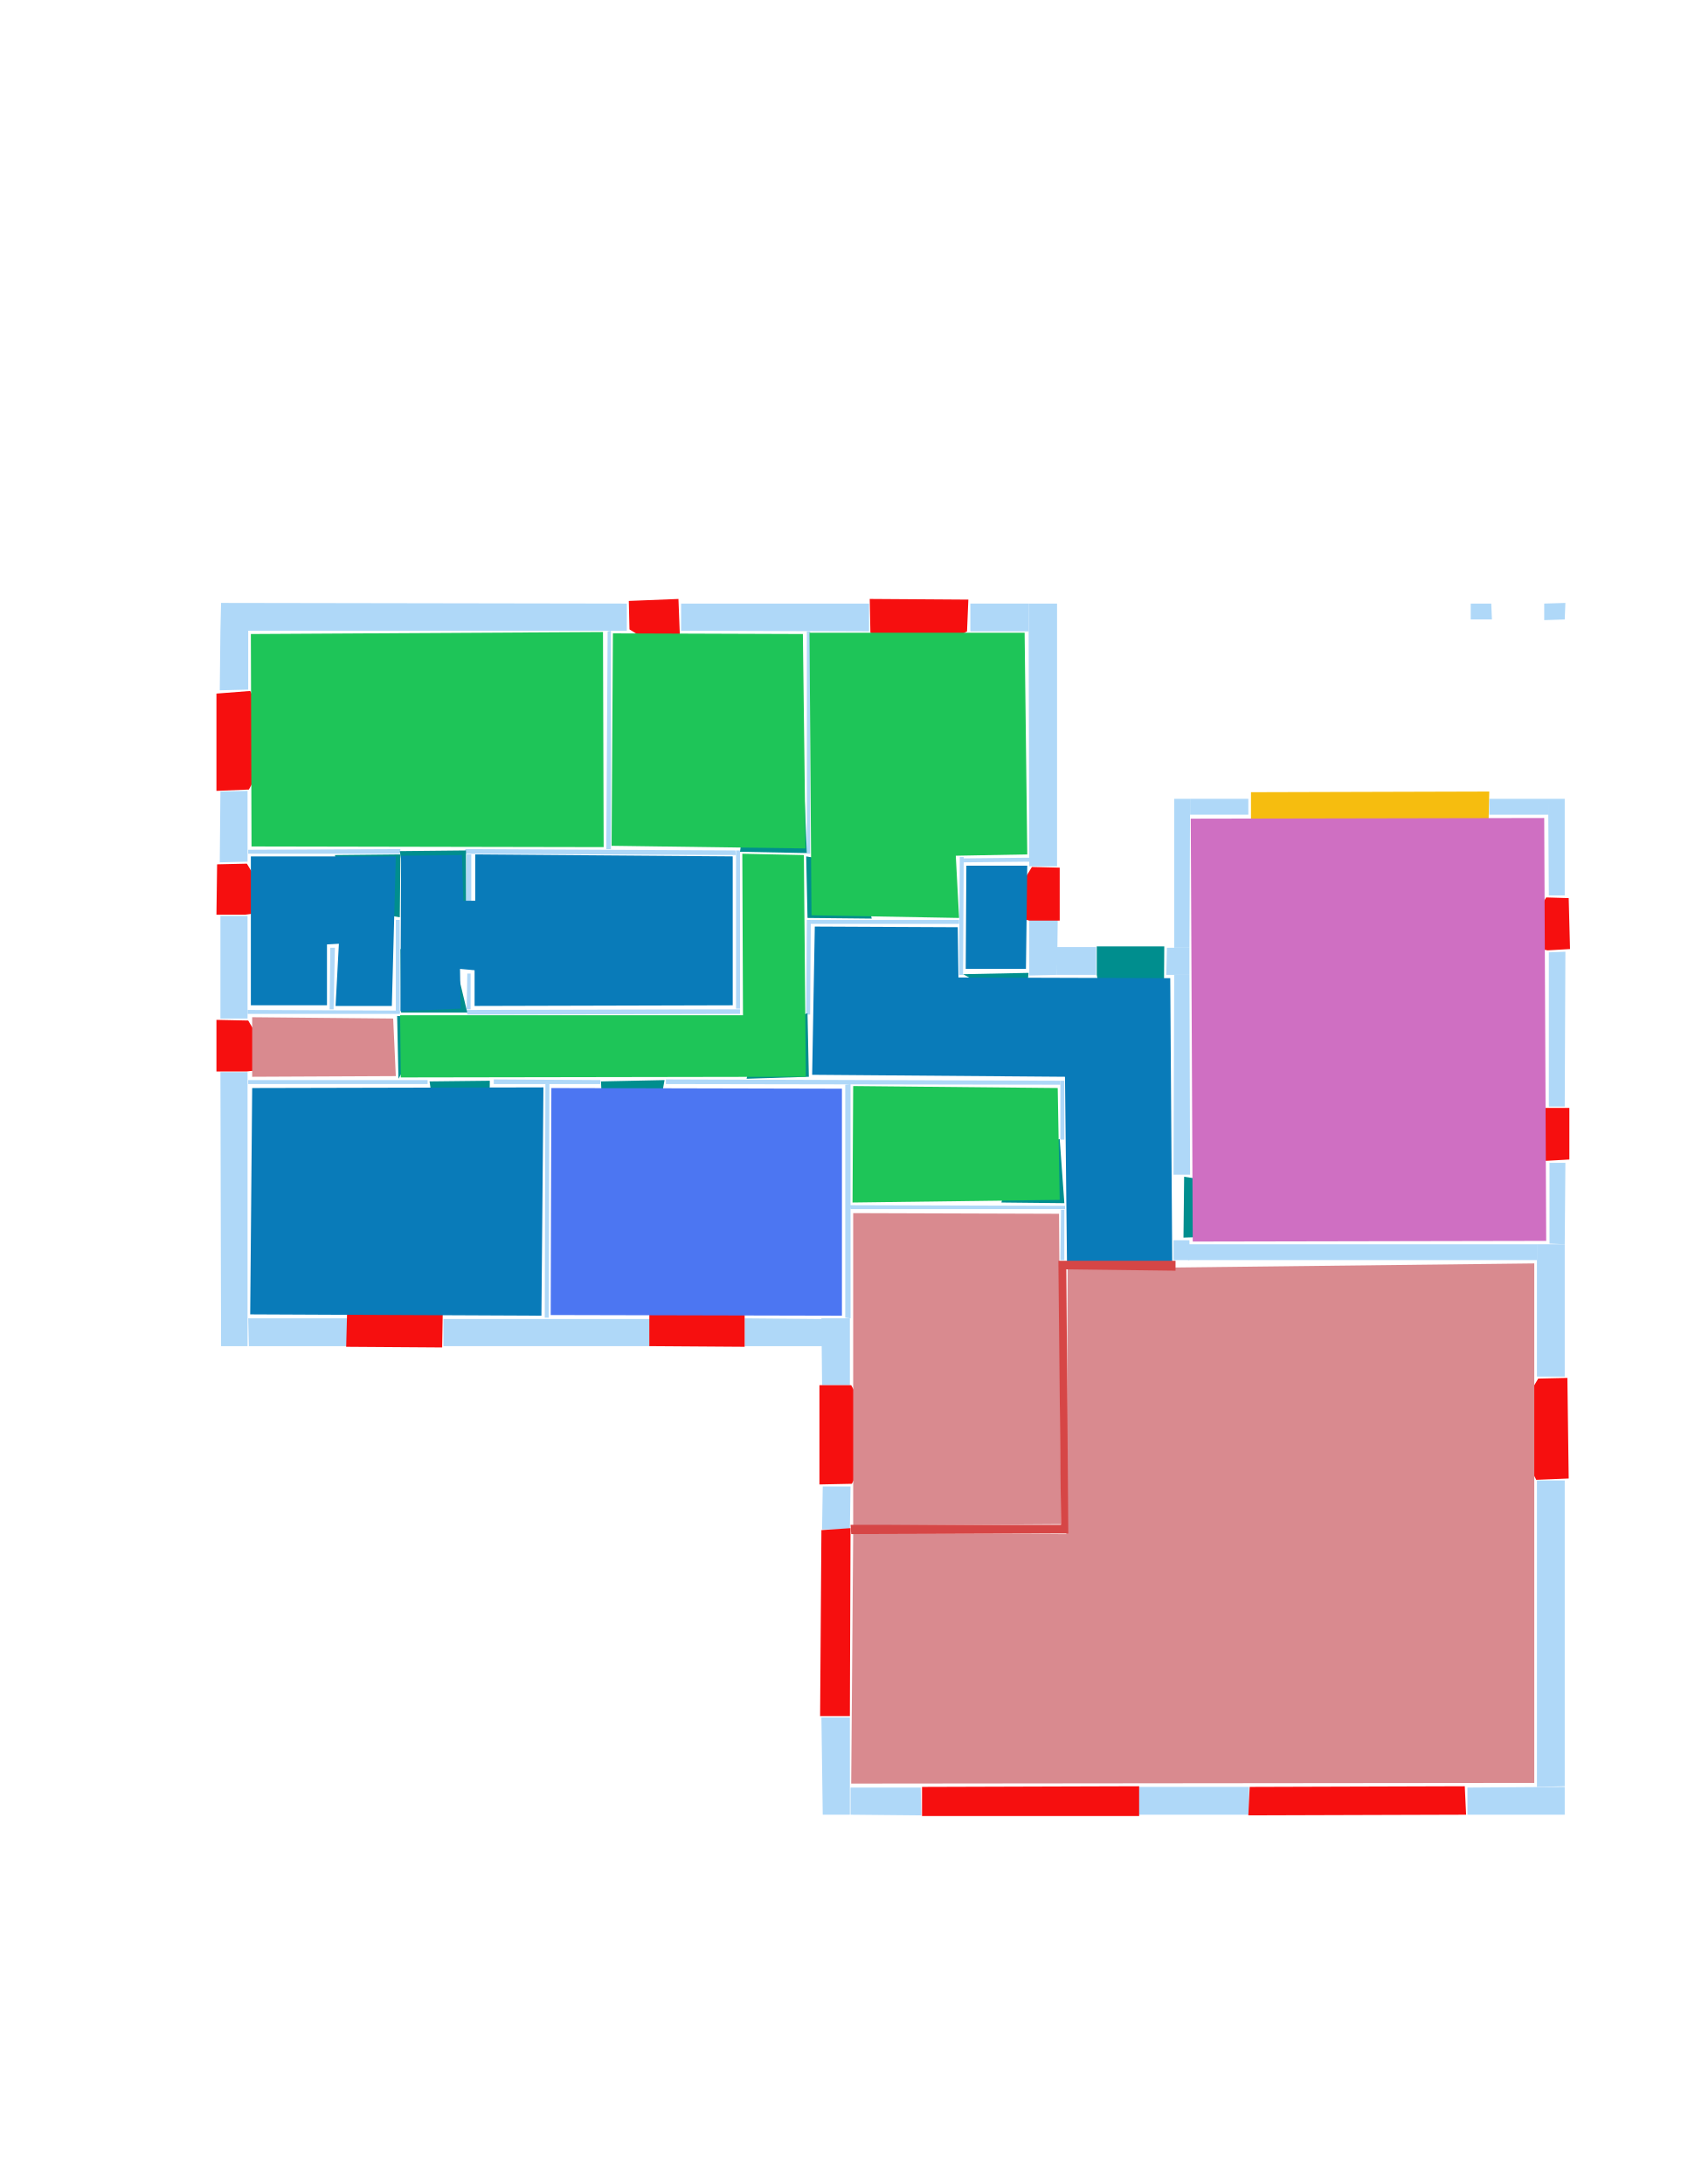
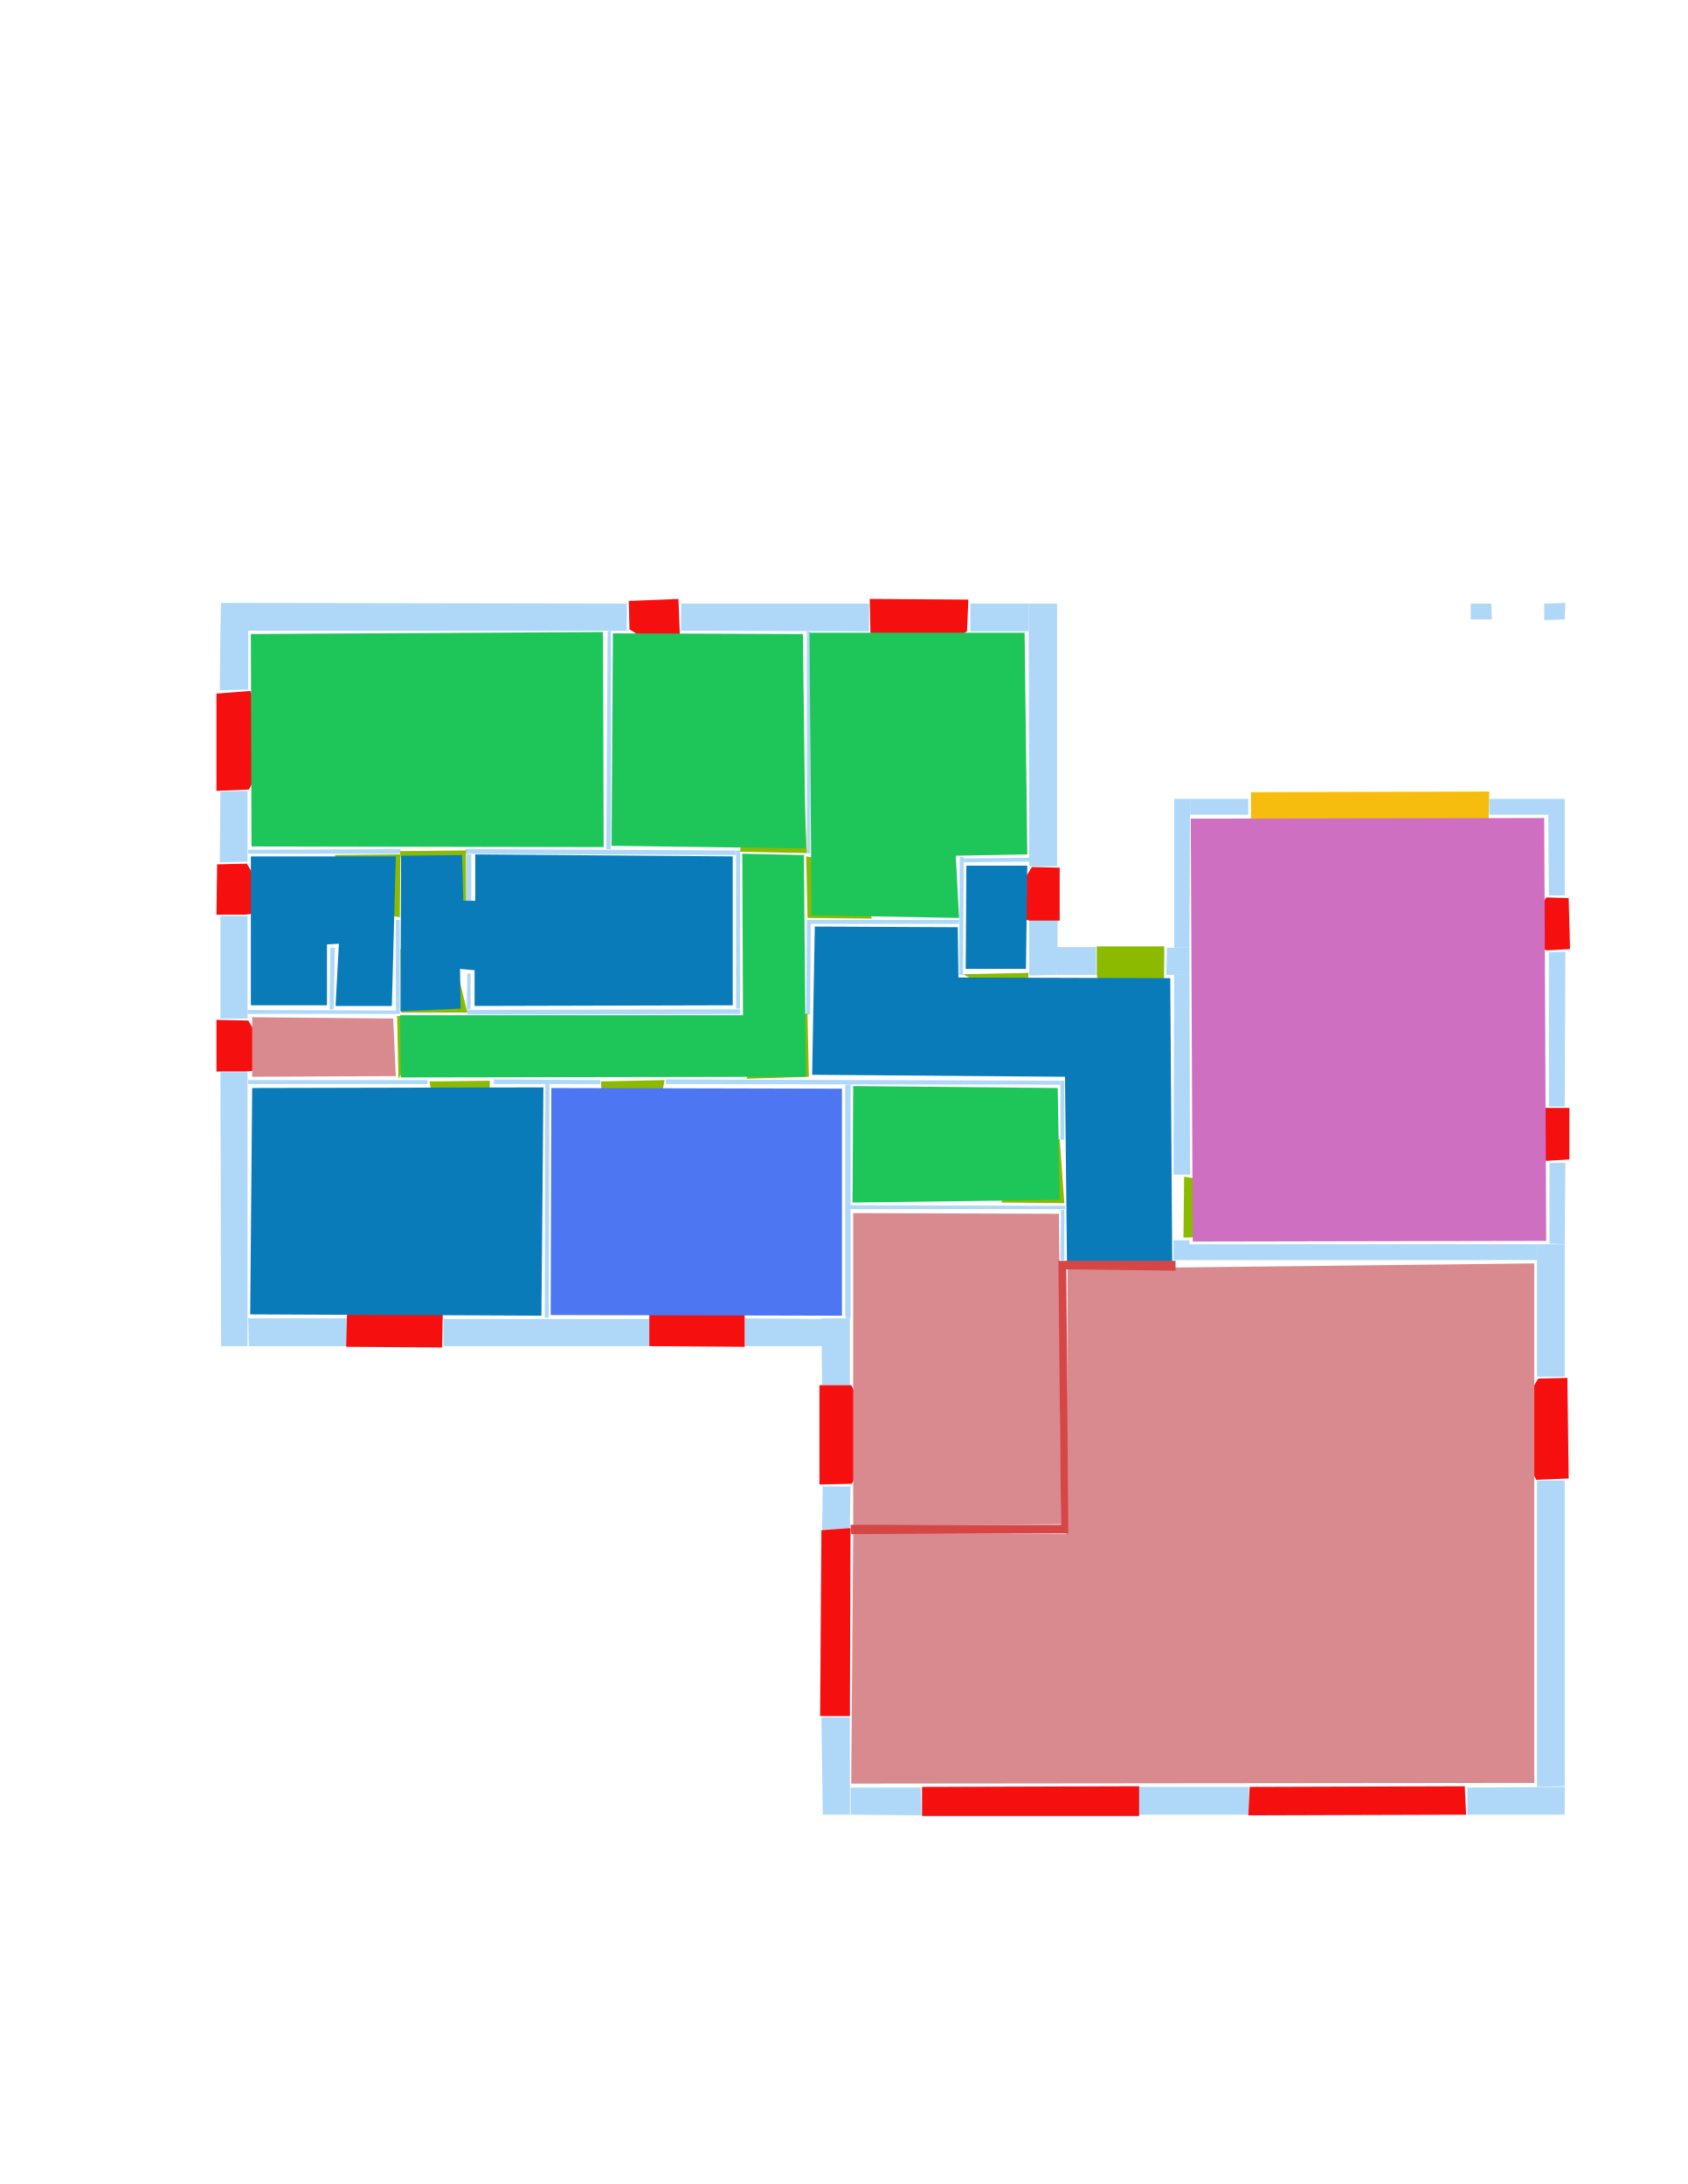
<svg xmlns="http://www.w3.org/2000/svg" version="1.1" width="2550" height="3300">
  <width>2479</width>
  <height>3508</height>
  <nclasslabel>50</nclasslabel>
  <nclassappear>6</nclassappear>
  <class>Bidet-1</class>
  <class>Bidet-2</class>
  <class>Bidet-3</class>
  <class>Bidet-4</class>
  <class>Door</class>
  <class>Door-1</class>
  <class>Door-23</class>
  <class>Oven-1</class>
  <class>Oven-2</class>
  <class>Oven-3</class>
  <class>Oven-4</class>
  <class>Parking</class>
  <class>Roof</class>
  <class>Room</class>
  <class>Separation</class>
  <class>Sink-1</class>
  <class>Sink-11</class>
  <class>Sink-12</class>
  <class>Sink-13</class>
  <class>Sink-14</class>
  <class>Sink-2</class>
  <class>Sink-3</class>
  <class>Sink-4</class>
  <class>Sink-5</class>
  <class>Sink-6</class>
  <class>Sofa-1</class>
  <class>Sofa-3</class>
  <class>Sofa-4</class>
  <class>Sofa-5</class>
  <class>Sofa-6</class>
  <class>Sofa-7</class>
  <class>Sofa-8</class>
  <class>Sofa-9</class>
  <class>Stairs-1</class>
  <class>Table-1</class>
  <class>Table-2</class>
  <class>Table-3</class>
  <class>Table-4</class>
  <class>Table-5</class>
  <class>Table-6</class>
  <class>Table-7</class>
  <class>Text</class>
  <class>Tub-1</class>
  <class>Tub-3</class>
  <class>TV-1</class>
  <class>TV-2</class>
  <class>Wall</class>
  <class>Wall-1</class>
  <class>Wallieee</class>
  <class>Window</class>
  <polygon class="Wall" fill="#AFD8F8" id="0" transcription="" points="332,1043 375,1042 375,953 333,953 " />
  <polygon class="Wall" fill="#AFD8F8" id="1" transcription="" points="334,911 333,953 947,953 947,912 " />
  <polygon class="Wall" fill="#AFD8F8" id="2" transcription="" points="1029,912 1029,953 1313,954 1313,912 " />
  <polygon class="Wall" fill="#AFD8F8" id="3" transcription="" points="1219,954 1224,954 1224,1290 1219,1290 " />
  <polygon class="Wall" fill="#AFD8F8" id="4" transcription="" points="1466,912 1466,954 1554,954 1554,912 " />
  <polygon class="Wall" fill="#AFD8F8" id="5" transcription="" points="1597,912 1554,912 1555,1309 1597,1309 " />
  <polygon class="Wall" fill="#AFD8F8" id="6" transcription="" points="1456,1303 1456,1297 1555,1296 1555,1302 " />
  <polygon class="Wall" fill="#AFD8F8" id="7" transcription="" points="1450,1295 1456,1295 1455,1473 1449,1473 " />
  <polygon class="Wall" fill="#AFD8F8" id="8" transcription="" points="1598,1390 1555,1390 1555,1474 1597,1473 " />
  <polygon class="Wall" fill="#AFD8F8" id="9" transcription="" points="1656,1431 1656,1473 1597,1473 1597,1431 " />
  <polygon class="Wall" fill="#AFD8F8" id="10" transcription="" points="1225,1390 1225,1396 1449,1396 1449,1390 " />
  <polygon class="Wall" fill="#AFD8F8" id="11" transcription="" points="1219,1390 1225,1390 1224,1533 1218,1533 " />
  <polygon class="Wall" fill="#AFD8F8" id="12" transcription="" points="1886,1231 1886,1207 1798,1207 1798,1231 " />
  <polygon class="Wall" fill="#AFD8F8" id="13" transcription="" points="1774,1207 1798,1207 1797,1432 1774,1432 " />
  <polygon class="Wall" fill="#AFD8F8" id="14" transcription="" points="1762,1473 1763,1432 1797,1432 1797,1473 " />
  <polygon class="Wall" fill="#AFD8F8" id="15" transcription="" points="1798,1775 1773,1775 1774,1473 1797,1473 " />
  <polygon class="Wall" fill="#AFD8F8" id="16" transcription="" points="1773,1874 1797,1874 1797,1904 1773,1904 " />
  <polygon class="Wall" fill="#AFD8F8" id="17" transcription="" points="2322,1904 2322,1880 1796,1880 1795,1904 " />
  <polygon class="Wall" fill="#AFD8F8" id="18" transcription="" points="2364,2080 2322,2080 2322,1880 2364,1880 " />
  <polygon class="Wall" fill="#AFD8F8" id="19" transcription="" points="2341,1757 2365,1757 2364,1880 2341,1879 " />
  <polygon class="Wall" fill="#AFD8F8" id="20" transcription="" points="2250,1231 2250,1207 2339,1207 2340,1231 " />
  <polygon class="Wall" fill="#AFD8F8" id="21" transcription="" points="1887,2700 1887,2742 1719,2742 1720,2700 " />
  <polygon class="Wall" fill="#AFD8F8" id="22" transcription="" points="2340,1439 2365,1438 2364,1672 2340,1672 " />
  <polygon class="Wall" fill="#AFD8F8" id="23" transcription="" points="2340,1353 2364,1353 2364,1207 2339,1207 " />
  <polygon class="Wall" fill="#AFD8F8" id="24" transcription="" points="2364,2237 2322,2237 2322,2700 2364,2699 " />
  <polygon class="Wall" fill="#AFD8F8" id="25" transcription="" points="2217,2701 2217,2742 2364,2742 2364,2700 " />
  <polygon class="Wall" fill="#AFD8F8" id="26" transcription="" points="918,954 923,953 923,1283 916,1283 " />
  <polygon class="Wall" fill="#AFD8F8" id="27" transcription="" points="704,1361 705,1291 712,1291 712,1361 " />
  <polygon class="Wall" fill="#AFD8F8" id="28" transcription="" points="706,1471 705,1525 711,1525 711,1471 " />
  <polygon class="Wall" fill="#AFD8F8" id="29" transcription="" points="746,1631 746,1638 907,1638 907,1632 " />
  <polygon class="Wall" fill="#AFD8F8" id="30" transcription="" points="982,1993 982,2034 670,2034 670,1993 " />
  <polygon class="Wall" fill="#AFD8F8" id="31" transcription="" points="375,1992 526,1992 526,2034 376,2034 " />
  <polygon class="Wall" fill="#AFD8F8" id="32" transcription="" points="375,1632 375,1638 646,1638 646,1632 " />
  <polygon class="Wall" fill="#AFD8F8" id="33" transcription="" points="333,1620 374,1620 374,2034 334,2034 " />
  <polygon class="Wall" fill="#AFD8F8" id="34" transcription="" points="333,1539 374,1539 374,1384 333,1384 " />
  <polygon class="Wall" fill="#AFD8F8" id="35" transcription="" points="374,1526 374,1532 604,1532 604,1527 " />
  <polygon class="Wall" fill="#AFD8F8" id="36" transcription="" points="604,1390 598,1390 598,1530 604,1531 " />
  <polygon class="Wall" fill="#AFD8F8" id="37" transcription="" points="499,1432 498,1525 504,1525 506,1432 " />
  <polygon class="Wall" fill="#AFD8F8" id="38" transcription="" points="375,1284 375,1290 604,1290 605,1283 " />
  <polygon class="Wall" fill="#AFD8F8" id="39" transcription="" points="333,1196 374,1195 374,1302 332,1303 " />
  <polygon class="Wall" fill="#AFD8F8" id="40" transcription="" points="1006,1631 1006,1638 1602,1639 1602,1633 " />
  <polygon class="Wall" fill="#AFD8F8" id="41" transcription="" points="1125,2034 1125,1992 1242,1993 1243,2034 " />
  <polygon class="Wall" fill="#AFD8F8" id="42" transcription="" points="1285,2701 1285,2742 1392,2743 1391,2701 " />
  <polygon class="Wall" fill="#AFD8F8" id="43" transcription="" points="1243,2742 1284,2742 1284,2595 1241,2595 " />
  <polygon class="Wall" fill="#AFD8F8" id="44" transcription="" points="1243,2246 1285,2246 1284,2311 1242,2311 " />
  <polygon class="Wall" fill="#AFD8F8" id="45" transcription="" points="1284,1992 1241,1992 1242,2093 1284,2093 " />
  <polygon class="Wall" fill="#AFD8F8" id="46" transcription="" points="1277,1639 1285,1638 1285,1992 1277,1991 " />
  <polygon class="Wall" fill="#AFD8F8" id="47" transcription="" points="1111,1285 1112,1292 703,1290 703,1283 " />
  <polygon class="Wall" fill="#AFD8F8" id="48" transcription="" points="1603,1828 1608,1828 1608,1904 1602,1904 " />
  <polygon class="Wall" fill="#AFD8F8" id="49" transcription="" points="1284,1821 1285,1827 1609,1827 1609,1822 " />
  <polygon class="Wall" fill="#AFD8F8" id="50" transcription="" points="1602,1722 1608,1722 1608,1633 1602,1633 " />
  <polygon class="Wall" fill="#AFD8F8" id="51" transcription="" points="1112,1524 1112,1285 1118,1285 1118,1524 " />
  <polygon class="Wall" fill="#AFD8F8" id="52" transcription="" points="705,1526 706,1533 1118,1532 1118,1525 " />
  <polygon class="Wall" fill="#AFD8F8" id="53" transcription="" points="824,1638 830,1637 829,1991 823,1991 " />
  <polygon class="Wall" fill="#AFD8F8" id="54" transcription="" points="2222,912 2222,936 2254,936 2253,912 " />
  <polygon class="Wall" fill="#AFD8F8" id="55" transcription="" points="2365,911 2364,936 2333,937 2333,912 " />
  <polygon class="Parking" fill="#F6BD0F" id="56" transcription="" points="1890,1239 1890,1197 2250,1196 2249,1239 " />
  <polygon class="Window" fill="#f60f0f" id="57" transcription="" points="2296,1422 2336,1356 2370,1357 2372,1434 2338,1436 2316,1431 " />
  <polygon class="Window" fill="#f60f0f" id="58" transcription="" points="2296,1742 2335,1674 2371,1674 2371,1752 2336,1754 2314,1749 " />
  <polygon class="Window" fill="#f60f0f" id="59" transcription="" points="2284,2150 2324,2083 2368,2082 2370,2234 2321,2236 2285,2167 2298,2158 " />
  <polygon class="Window" fill="#f60f0f" id="60" transcription="" points="2213,2699 2215,2742 1886,2743 1888,2700 " />
  <polygon class="Window" fill="#f60f0f" id="61" transcription="" points="1393,2700 1393,2744 1721,2744 1721,2699 " />
  <polygon class="Window" fill="#f60f0f" id="62" transcription="" points="1285,2309 1241,2312 1239,2593 1284,2593 " />
  <polygon class="Window" fill="#f60f0f" id="63" transcription="" points="1320,2177 1287,2242 1238,2243 1238,2093 1286,2093 1321,2159 1308,2169 " />
  <polygon class="Window" fill="#f60f0f" id="64" transcription="" points="1125,1921 1125,2035 981,2034 981,1920 1017,1925 1053,1968 1081,1929 " />
-   <polygon class="Door" fill="#008E8E" id="65" transcription="" points="1758,1570 1759,1430 1657,1430 1657,1473 1667,1526 1705,1563 " />
+   <polygon class="Door" fill="#8BBA00" id="65" transcription="" points="1758,1570 1759,1430 1657,1430 1657,1473 1667,1526 1705,1563 " />
  <polygon class="Window" fill="#f60f0f" id="66" transcription="" points="1519,1376 1559,1310 1601,1311 1601,1391 1555,1391 1532,1385 " />
  <polygon class="Window" fill="#f60f0f" id="67" transcription="" points="1399,988 1461,954 1463,906 1314,905 1315,956 1377,990 1389,977 " />
  <polygon class="Window" fill="#f60f0f" id="68" transcription="" points="1014,990 951,951 950,908 1025,905 1027,957 1024,973 " />
  <polygon class="Window" fill="#f60f0f" id="69" transcription="" points="412,1127 376,1193 327,1195 327,1048 378,1044 412,1111 396,1118 " />
  <polygon class="Window" fill="#f60f0f" id="70" transcription="" points="411,1369 373,1305 328,1306 327,1382 371,1382 393,1379 " />
  <polygon class="Window" fill="#f60f0f" id="71" transcription="" points="412,1605 375,1542 327,1541 327,1619 373,1619 390,1617 " />
  <polygon class="Window" fill="#f60f0f" id="72" transcription="" points="526,1922 523,2035 668,2036 670,1919 619,1932 600,1971 570,1929 " />
-   <polygon class="Door" fill="#008E8E" id="73" transcription="" points="739,1724 740,1633 649,1634 657,1689 695,1720 " />
-   <polygon class="Door" fill="#008E8E" id="74" transcription="" points="912,1725 908,1634 1004,1632 995,1682 960,1721 " />
-   <polygon class="Door" fill="#008E8E" id="75" transcription="" points="649,1548 602,1630 600,1535 624,1537 " />
-   <polygon class="Door" fill="#008E8E" id="76" transcription="" points="605,1434 606,1530 706,1530 694,1480 655,1443 " />
-   <polygon class="Door" fill="#008E8E" id="77" transcription="" points="506,1292 605,1291 604,1386 545,1376 515,1335 " />
-   <polygon class="Door" fill="#008E8E" id="78" transcription="" points="704,1381 704,1285 604,1286 612,1335 647,1365 " />
-   <polygon class="Door" fill="#008E8E" id="79" transcription="" points="1215,1193 1219,1289 1118,1287 1124,1246 1157,1206 " />
-   <polygon class="Door" fill="#008E8E" id="80" transcription="" points="1317,1388 1220,1387 1218,1294 1264,1302 1305,1336 " />
-   <polygon class="Door" fill="#008E8E" id="81" transcription="" points="1539,1518 1455,1472 1554,1470 1551,1498 " />
-   <polygon class="Door" fill="#008E8E" id="82" transcription="" points="1128,1630 1222,1627 1220,1531 1181,1543 1138,1584 " />
-   <polygon class="Door" fill="#008E8E" id="83" transcription="" points="1513,1817 1608,1818 1601,1721 1555,1733 1522,1776 " />
-   <polygon class="Door" fill="#008E8E" id="84" transcription="" points="1884,1867 1788,1870 1789,1778 1839,1786 1877,1825 " />
+   <polygon class="Door" fill="#8BBA00" id="73" transcription="" points="739,1724 740,1633 649,1634 657,1689 695,1720 " />
+   <polygon class="Door" fill="#8BBA00" id="74" transcription="" points="912,1725 908,1634 1004,1632 995,1682 960,1721 " />
+   <polygon class="Door" fill="#8BBA00" id="75" transcription="" points="649,1548 602,1630 600,1535 624,1537 " />
+   <polygon class="Door" fill="#8BBA00" id="76" transcription="" points="605,1434 606,1530 706,1530 694,1480 655,1443 " />
+   <polygon class="Door" fill="#8BBA00" id="77" transcription="" points="506,1292 605,1291 604,1386 545,1376 515,1335 " />
+   <polygon class="Door" fill="#8BBA00" id="78" transcription="" points="704,1381 704,1285 604,1286 612,1335 647,1365 " />
+   <polygon class="Door" fill="#8BBA00" id="79" transcription="" points="1215,1193 1219,1289 1118,1287 1124,1246 1157,1206 " />
+   <polygon class="Door" fill="#8BBA00" id="80" transcription="" points="1317,1388 1220,1387 1218,1294 1264,1302 1305,1336 " />
+   <polygon class="Door" fill="#8BBA00" id="81" transcription="" points="1539,1518 1455,1472 1554,1470 1551,1498 " />
+   <polygon class="Door" fill="#8BBA00" id="82" transcription="" points="1128,1630 1222,1627 1220,1531 1181,1543 1138,1584 " />
+   <polygon class="Door" fill="#8BBA00" id="83" transcription="" points="1513,1817 1608,1818 1601,1721 1555,1733 1522,1776 " />
+   <polygon class="Door" fill="#8BBA00" id="84" transcription="" points="1884,1867 1788,1870 1789,1778 1839,1786 1877,1825 " />
  <polygon class="livingRoom" fill="#1ec558" id="85" transcription="" points="379,958 380,1279 912,1280 911,955 " />
  <polygon class="livingRoom" fill="#1ec558" id="86" transcription="" points="1213,958 1217,1282 924,1278 926,957 " />
  <polygon class="livingRoom" fill="#1ec558" id="87" transcription="" points="1223,956 1226,1383 1449,1387 1444,1293 1552,1291 1548,956 " />
  <polygon class="Room" fill="#097bb9" id="88" transcription="" points="1107,1294 1107,1519 717,1520 717,1466 695,1464 696,1524 605,1528 606,1293 698,1292 700,1361 718,1361 718,1291 " />
  <polygon class="Room" fill="#097bb9" id="89" transcription="" points="379,1294 379,1519 494,1519 494,1427 512,1426 507,1520 592,1520 598,1294 " />
  <polygon class="bedRoom" fill="#d98a8f" id="90" transcription="" points="381,1537 594,1539 598,1626 381,1627 " />
  <polygon class="livingRoom" fill="#1ec558" id="91" transcription="" points="1214.5,1292 1217.5,1627 605.5,1628 604.5,1534 1122.5,1534 1121.5,1290 " />
  <polygon class="Room" fill="#097bb9" id="92" transcription="" points="381,1644 378,1986 818,1988 821,1643 " />
  <polygon class="kitchen" fill="#4c76f2" id="93" transcription="" points="1272,1645 1272,1988 832,1987 833,1644 " />
  <polygon class="Room" fill="#097bb9" id="94" transcription="" points="1460,1308 1459,1464 1550,1464 1552,1308 " />
  <polygon class="Room" fill="#097bb9" id="95" transcription="" points="1231,1400 1227,1624 1609,1627 1612,1908 1771,1906 1768,1478 1448,1477 1447,1401 " />
  <polygon class="bathRoom" fill="#cf6fc2" id="96" transcription="" points="1799,1237 1802,1876 2336,1875 2333,1236 " />
  <polygon class="livingRoom" fill="#1ec558" id="97" transcription="" points="1289,1641 1288,1817 1601,1813 1598,1644 " />
  <polygon class="bedRoom" fill="#d98a8f" id="98" transcription="" points="1289,1833 1600,1834 1603,2303 1289,2305 " />
  <polygon class="bedRoom" fill="#d98a8f" id="99" transcription="" points="2318,1909 2318,2694 1286,2695 1289,2317 1611,2318 1613,1917 " />
  <polygon class="Separation" fill="#D64646" id="100" transcription="" points="1285,2304 1603,2304 1599,1905 1776,1905 1776,1920 1611,1918 1614,2317 1286,2318 " />
  <relation type="outerP" objects="1,68,2,67,4,5,66,8,9,65,14,13,12,56,20,23,57,22,58,19,18,59,24,25,60,21,61,42,43,62,44,63,45,41,64,30,72,31,33,71,34,70,39,69,0" />
  <relation type="incident" objects="1,68" />
  <relation type="incident" objects="68,2" />
  <relation type="incident" objects="2,67" />
  <relation type="incident" objects="67,4" />
  <relation type="incident" objects="4,5" />
  <relation type="incident" objects="5,66" />
  <relation type="incident" objects="66,8" />
  <relation type="incident" objects="8,9" />
  <relation type="incident" objects="9,65" />
  <relation type="incident" objects="65,14" />
  <relation type="incident" objects="14,13" />
  <relation type="incident" objects="13,12" />
  <relation type="incident" objects="12,56" />
  <relation type="incident" objects="20,56" />
  <relation type="incident" objects="20,23" />
  <relation type="incident" objects="23,57" />
  <relation type="incident" objects="57,22" />
  <relation type="incident" objects="22,58" />
  <relation type="incident" objects="19,58" />
  <relation type="incident" objects="19,18" />
  <relation type="incident" objects="18,59" />
  <relation type="incident" objects="59,24" />
  <relation type="incident" objects="24,25" />
  <relation type="incident" objects="25,60" />
  <relation type="incident" objects="60,21" />
  <relation type="incident" objects="21,61" />
  <relation type="incident" objects="61,42" />
  <relation type="incident" objects="42,43" />
  <relation type="incident" objects="43,62" />
  <relation type="incident" objects="62,44" />
  <relation type="incident" objects="44,63" />
  <relation type="incident" objects="63,45" />
  <relation type="incident" objects="45,41" />
  <relation type="incident" objects="41,64" />
  <relation type="incident" objects="64,30" />
  <relation type="incident" objects="30,72" />
  <relation type="incident" objects="72,31" />
  <relation type="incident" objects="31,33" />
  <relation type="incident" objects="33,71" />
  <relation type="incident" objects="71,34" />
  <relation type="incident" objects="34,70" />
  <relation type="incident" objects="70,39" />
  <relation type="incident" objects="39,69" />
  <relation type="incident" objects="0,69" />
  <relation type="incident" objects="0,1" />
  <relation type="incident" objects="1,26" />
  <relation type="incident" objects="26,47" />
  <relation type="incident" objects="47,78" />
  <relation type="incident" objects="78,38" />
  <relation type="incident" objects="38,39" />
  <relation type="incident" objects="2,3" />
  <relation type="incident" objects="3,79" />
  <relation type="incident" objects="79,47" />
  <relation type="incident" objects="47,51" />
  <relation type="incident" objects="51,79" />
  <relation type="incident" objects="3,80" />
  <relation type="incident" objects="80,10" />
  <relation type="incident" objects="10,7" />
  <relation type="incident" objects="7,6" />
  <relation type="incident" objects="6,5" />
  <relation type="incident" objects="7,81" />
  <relation type="incident" objects="81,8" />
  <relation type="incident" objects="80,11" />
  <relation type="incident" objects="11,10" />
  <relation type="incident" objects="11,82" />
  <relation type="incident" objects="82,40" />
  <relation type="incident" objects="51,52" />
  <relation type="incident" objects="52,28" />
  <relation type="incident" objects="52,76" />
  <relation type="incident" objects="76,36" />
  <relation type="incident" objects="36,77" />
  <relation type="incident" objects="77,38" />
  <relation type="incident" objects="36,35" />
  <relation type="incident" objects="34,35" />
  <relation type="incident" objects="37,35" />
  <relation type="incident" objects="33,32" />
  <relation type="incident" objects="32,73" />
  <relation type="incident" objects="29,73" />
  <relation type="incident" objects="29,53" />
  <relation type="incident" objects="53,30" />
  <relation type="incident" objects="29,74" />
  <relation type="incident" objects="74,40" />
  <relation type="incident" objects="40,46" />
  <relation type="incident" objects="46,45" />
  <relation type="incident" objects="40,50" />
  <relation type="incident" objects="50,83" />
  <relation type="incident" objects="83,49" />
  <relation type="incident" objects="49,46" />
  <relation type="incident" objects="44,100" />
  <relation type="incident" objects="100,16" />
  <relation type="incident" objects="100,48" />
  <relation type="incident" objects="48,49" />
  <relation type="incident" objects="14,15" />
  <relation type="incident" objects="15,84" />
  <relation type="incident" objects="84,16" />
  <relation type="incident" objects="16,17" />
  <relation type="incident" objects="17,18" />
  <relation type="incident" objects="17,19" />
  <relation type="incident" objects="36,75" />
  <relation type="incident" objects="75,32" />
  <relation type="neighbour" objects="85,86" />
  <relation type="neighbour" objects="86,87" />
  <relation type="neighbour" objects="87,95" />
  <relation type="neighbour" objects="95,94" />
  <relation type="neighbour" objects="94,87" />
  <relation type="neighbour" objects="95,96" />
  <relation type="neighbour" objects="96,99" />
  <relation type="neighbour" objects="99,98" />
  <relation type="neighbour" objects="98,97" />
  <relation type="neighbour" objects="97,93" />
  <relation type="neighbour" objects="93,92" />
  <relation type="neighbour" objects="92,90" />
  <relation type="neighbour" objects="90,89" />
  <relation type="neighbour" objects="89,85" />
  <relation type="neighbour" objects="85,88" />
  <relation type="neighbour" objects="88,91" />
  <relation type="neighbour" objects="91,86" />
  <relation type="neighbour" objects="91,87" />
  <relation type="neighbour" objects="91,95" />
  <relation type="neighbour" objects="91,90" />
  <relation type="neighbour" objects="88,89" />
  <relation type="neighbour" objects="91,92" />
  <relation type="neighbour" objects="91,93" />
  <relation type="neighbour" objects="93,95" />
  <relation type="neighbour" objects="95,97" />
  <relation type="neighbour" objects="88,86" />
  <relation type="neighbour" objects="98,95" />
  <relation type="access" objects="85,78,88" />
  <relation type="access" objects="91,76,88" />
  <relation type="access" objects="88,77,89" />
  <relation type="access" objects="91,79,86" />
  <relation type="access" objects="90,75,91" />
  <relation type="access" objects="95,82,91" />
  <relation type="access" objects="91,80,87" />
  <relation type="access" objects="94,81,95" />
  <relation type="access" objects="95,65,95" />
  <relation type="access" objects="91,73,92" />
  <relation type="access" objects="91,74,93" />
  <relation type="access" objects="95,83,97" />
  <relation type="access" objects="95,84,96" />
  <relation type="access" objects="95,100,99" />
  <relation type="access" objects="98,100,99" />
  <relation type="surround" objects="1,26,47,78,38,39,69,0,1,85" />
  <relation type="surround" objects="1,68,2,3,79,47,26,1,86" />
  <relation type="surround" objects="2,67,4,5,6,7,10,80,3,2,87" />
  <relation type="surround" objects="38,77,36,35,34,70,39,38,89" />
  <relation type="surround" objects="78,47,51,52,76,36,77,38,78,88" />
  <relation type="surround" objects="35,75,32,71,35,90" />
  <relation type="surround" objects="36,76,52,51,79,3,80,11,82,40,74,29,73,32,75,36,91" />
  <relation type="surround" objects="32,73,29,53,30,72,31,33,32,92" />
  <relation type="surround" objects="29,74,40,46,45,41,64,30,53,29,93" />
  <relation type="surround" objects="6,66,8,81,7,6,94" />
  <relation type="surround" objects="10,7,81,8,9,65,14,15,84,16,100,48,83,50,40,82,11,10,95" />
  <relation type="surround" objects="40,50,83,49,46,40,97" />
  <relation type="surround" objects="49,48,100,44,63,45,46,49,98" />
  <relation type="surround" objects="12,56,20,23,57,22,58,19,17,84,15,13,12,96" />
  <relation type="surround" objects="100,16,17,18,59,24,25,60,21,61,42,43,62,100,99" />
</svg>
